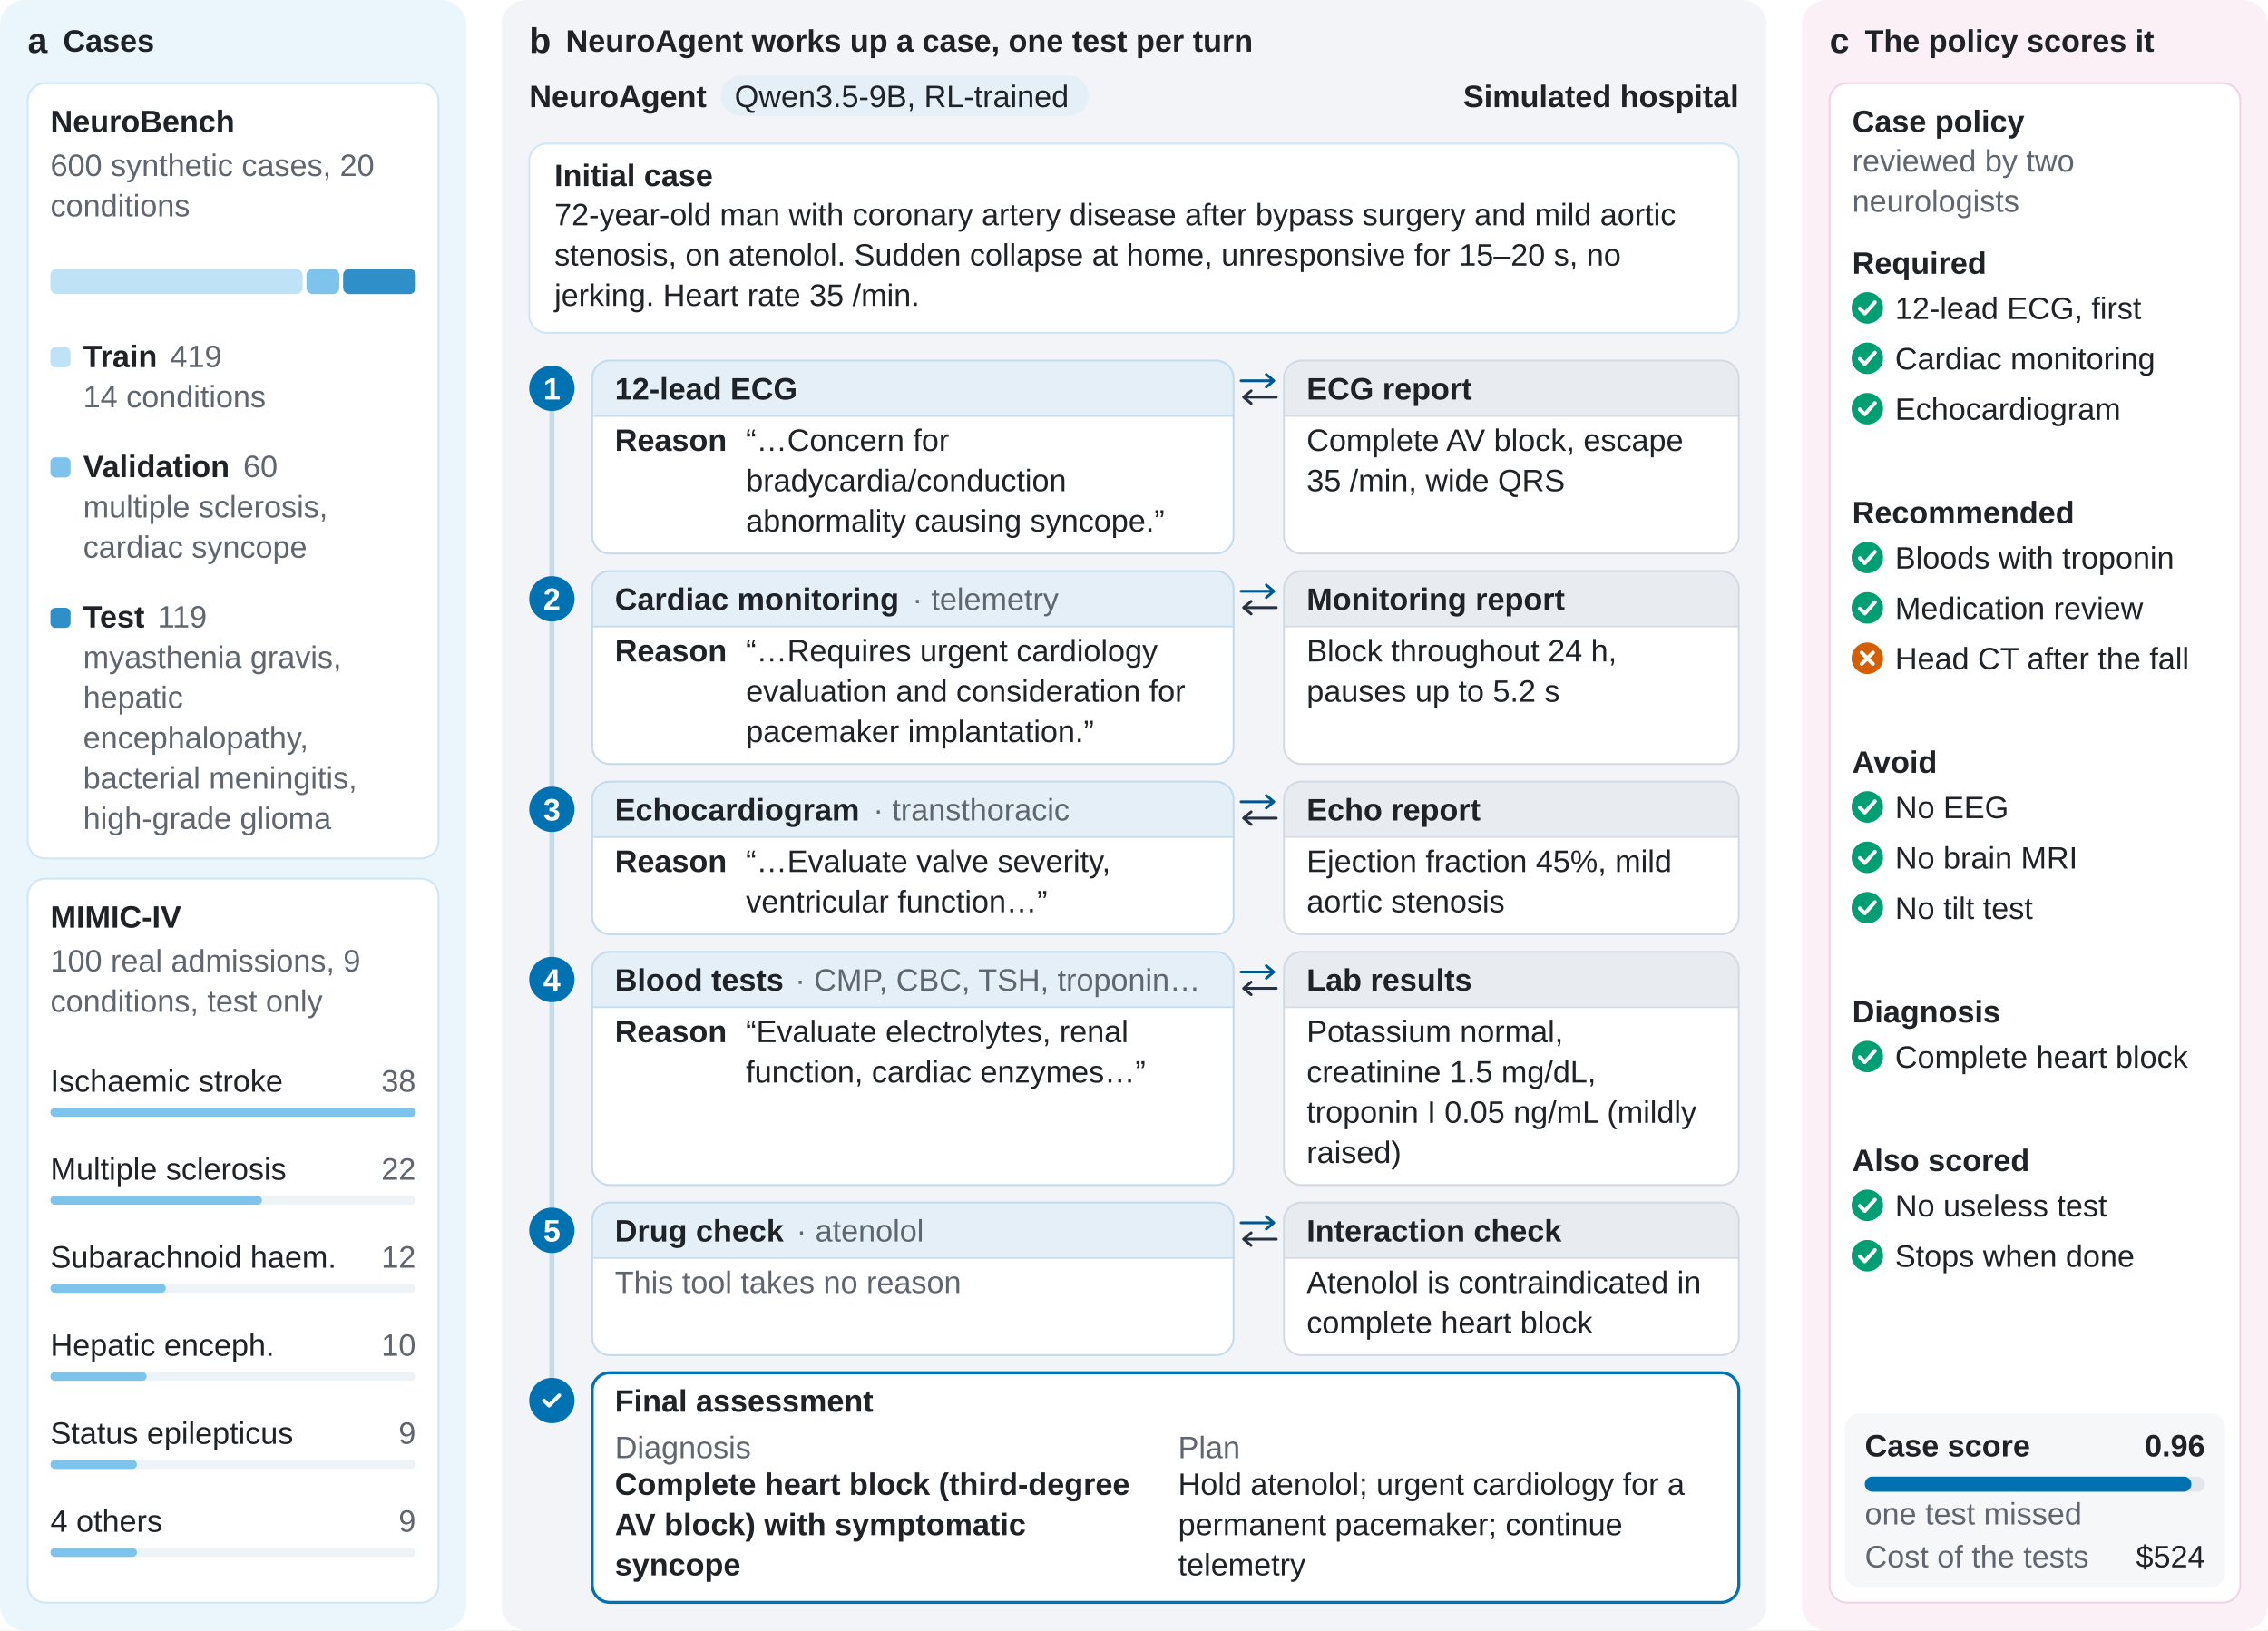
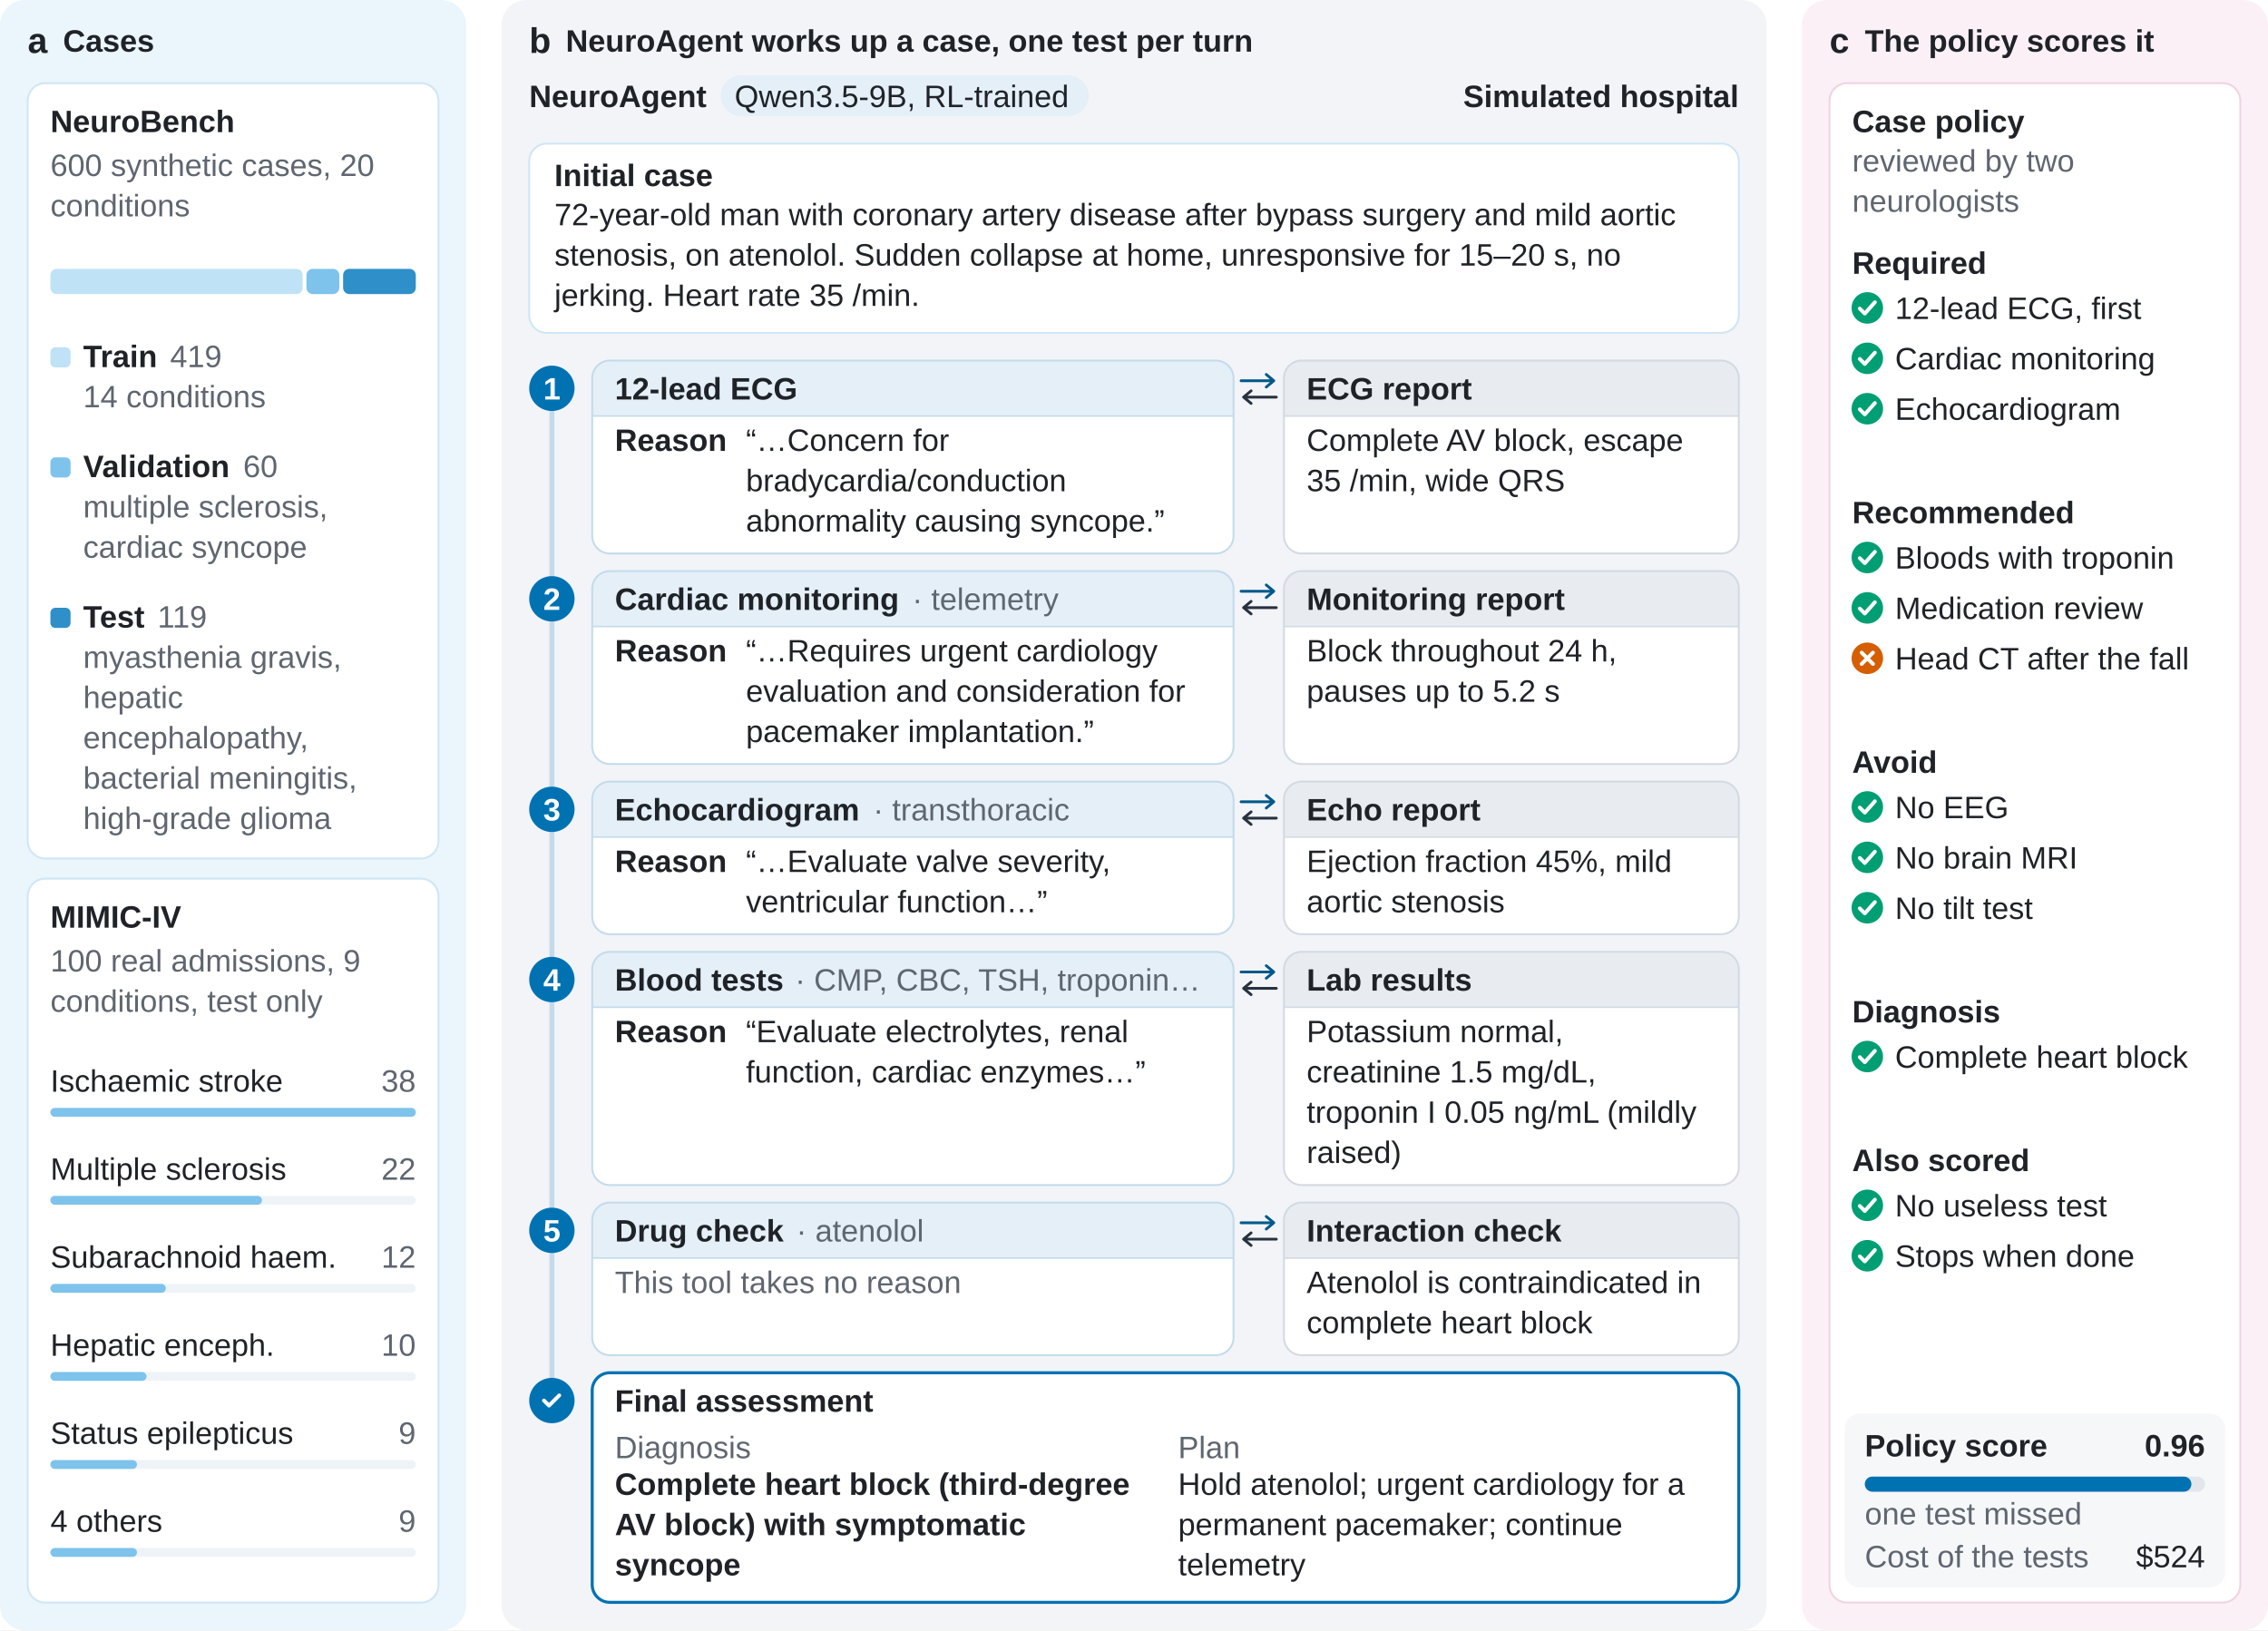
<svg xmlns="http://www.w3.org/2000/svg" viewBox="0 0 1800 1294" width="180mm" height="129.4mm">
  <rect width="1800" height="1294" fill="#FFFFFF" />
  <rect x="0.0" y="0.0" width="370.0" height="1294.0" rx="20" fill="#EAF5FC" stroke="none" stroke-width="0" />
  <text x="22.0" y="42.0" font-family="Arial, Helvetica, sans-serif" font-size="28.2" font-weight="bold" fill="#1F2328" text-anchor="start">a</text>
  <text x="50.0" y="41.0" font-family="Arial, Helvetica, sans-serif" font-size="24.6" font-weight="bold" fill="#1F2328" text-anchor="start">Cases</text>
  <rect x="22.0" y="66.0" width="326.0" height="615.4" rx="14" fill="#FFFFFF" stroke="#CFE6F5" stroke-width="1.5" />
  <text x="40.0" y="104.9" font-family="Arial, Helvetica, sans-serif" font-size="24.6" font-weight="bold" fill="#1F2328" text-anchor="start">NeuroBench</text>
  <text x="40.0" y="139.7" font-family="Arial, Helvetica, sans-serif" font-size="24.6" fill="#5F6670" text-anchor="start">600 synthetic cases, 20</text>
  <text x="40.0" y="171.7" font-family="Arial, Helvetica, sans-serif" font-size="24.6" fill="#5F6670" text-anchor="start">conditions</text>
  <rect x="40.0" y="213.4" width="200.2" height="20.0" rx="5" fill="#BFE2F6" stroke="none" stroke-width="0" />
  <rect x="243.2" y="213.4" width="26.1" height="20.0" rx="5" fill="#7DC3EC" stroke="none" stroke-width="0" />
  <rect x="272.3" y="213.4" width="57.7" height="20.0" rx="5" fill="#2F8FC9" stroke="none" stroke-width="0" />
  <rect x="40.0" y="275.6" width="16.0" height="16.0" rx="4" fill="#BFE2F6" stroke="none" stroke-width="0" />
  <text x="66.0" y="291.4" font-family="Arial, Helvetica, sans-serif" font-size="24.6" font-weight="bold" fill="#1F2328" text-anchor="start">Train</text>
  <text x="135.0" y="291.4" font-family="Arial, Helvetica, sans-serif" font-size="24.6" fill="#5F6670" text-anchor="start">419</text>
  <text x="66.0" y="323.3" font-family="Arial, Helvetica, sans-serif" font-size="24.6" fill="#5F6670" text-anchor="start">14 conditions</text>
  <rect x="40.0" y="363.0" width="16.0" height="16.0" rx="4" fill="#7DC3EC" stroke="none" stroke-width="0" />
  <text x="66.0" y="378.7" font-family="Arial, Helvetica, sans-serif" font-size="24.6" font-weight="bold" fill="#1F2328" text-anchor="start">Validation</text>
  <text x="193.0" y="378.7" font-family="Arial, Helvetica, sans-serif" font-size="24.6" fill="#5F6670" text-anchor="start">60</text>
  <text x="66.0" y="410.7" font-family="Arial, Helvetica, sans-serif" font-size="24.6" fill="#5F6670" text-anchor="start">multiple sclerosis,</text>
  <text x="66.0" y="442.7" font-family="Arial, Helvetica, sans-serif" font-size="24.6" fill="#5F6670" text-anchor="start">cardiac syncope</text>
  <rect x="40.0" y="482.4" width="16.0" height="16.0" rx="4" fill="#2F8FC9" stroke="none" stroke-width="0" />
  <text x="66.0" y="498.1" font-family="Arial, Helvetica, sans-serif" font-size="24.6" font-weight="bold" fill="#1F2328" text-anchor="start">Test</text>
  <text x="125.0" y="498.1" font-family="Arial, Helvetica, sans-serif" font-size="24.6" fill="#5F6670" text-anchor="start">119</text>
  <text x="66.0" y="530.1" font-family="Arial, Helvetica, sans-serif" font-size="24.6" fill="#5F6670" text-anchor="start">myasthenia gravis,</text>
  <text x="66.0" y="562.0" font-family="Arial, Helvetica, sans-serif" font-size="24.6" fill="#5F6670" text-anchor="start">hepatic</text>
  <text x="66.0" y="594.0" font-family="Arial, Helvetica, sans-serif" font-size="24.6" fill="#5F6670" text-anchor="start">encephalopathy,</text>
  <text x="66.0" y="626.0" font-family="Arial, Helvetica, sans-serif" font-size="24.6" fill="#5F6670" text-anchor="start">bacterial meningitis,</text>
  <text x="66.0" y="658.0" font-family="Arial, Helvetica, sans-serif" font-size="24.6" fill="#5F6670" text-anchor="start">high-grade glioma</text>
  <rect x="22.0" y="697.4" width="326.0" height="574.6" rx="14" fill="#FFFFFF" stroke="#CFE6F5" stroke-width="1.5" />
  <text x="40.0" y="736.3" font-family="Arial, Helvetica, sans-serif" font-size="24.6" font-weight="bold" fill="#1F2328" text-anchor="start">MIMIC-IV</text>
  <text x="40.0" y="771.1" font-family="Arial, Helvetica, sans-serif" font-size="24.6" fill="#5F6670" text-anchor="start">100 real admissions, 9</text>
  <text x="40.0" y="803.1" font-family="Arial, Helvetica, sans-serif" font-size="24.6" fill="#5F6670" text-anchor="start">conditions, test only</text>
  <text x="40.0" y="866.5" font-family="Arial, Helvetica, sans-serif" font-size="24.6" fill="#1F2328" text-anchor="start">Ischaemic stroke</text>
  <text x="330.0" y="866.5" font-family="Arial, Helvetica, sans-serif" font-size="24.6" fill="#5F6670" text-anchor="end">38</text>
  <rect x="40.0" y="879.4" width="290.0" height="7.0" rx="3.5" fill="#EEF3F7" stroke="none" stroke-width="0" />
  <rect x="40.0" y="879.4" width="290.0" height="7.0" rx="3.5" fill="#7DC3EC" stroke="none" stroke-width="0" />
  <text x="40.0" y="936.4" font-family="Arial, Helvetica, sans-serif" font-size="24.6" fill="#1F2328" text-anchor="start">Multiple sclerosis</text>
  <text x="330.0" y="936.4" font-family="Arial, Helvetica, sans-serif" font-size="24.6" fill="#5F6670" text-anchor="end">22</text>
  <rect x="40.0" y="949.2" width="290.0" height="7.0" rx="3.5" fill="#EEF3F7" stroke="none" stroke-width="0" />
  <rect x="40.0" y="949.2" width="167.9" height="7.0" rx="3.5" fill="#7DC3EC" stroke="none" stroke-width="0" />
  <text x="40.0" y="1006.2" font-family="Arial, Helvetica, sans-serif" font-size="24.6" fill="#1F2328" text-anchor="start">Subarachnoid haem.</text>
  <text x="330.0" y="1006.2" font-family="Arial, Helvetica, sans-serif" font-size="24.6" fill="#5F6670" text-anchor="end">12</text>
  <rect x="40.0" y="1019.1" width="290.0" height="7.0" rx="3.5" fill="#EEF3F7" stroke="none" stroke-width="0" />
  <rect x="40.0" y="1019.1" width="91.6" height="7.0" rx="3.5" fill="#7DC3EC" stroke="none" stroke-width="0" />
  <text x="40.0" y="1076.1" font-family="Arial, Helvetica, sans-serif" font-size="24.6" fill="#1F2328" text-anchor="start">Hepatic enceph.</text>
  <text x="330.0" y="1076.1" font-family="Arial, Helvetica, sans-serif" font-size="24.6" fill="#5F6670" text-anchor="end">10</text>
  <rect x="40.0" y="1089.0" width="290.0" height="7.0" rx="3.5" fill="#EEF3F7" stroke="none" stroke-width="0" />
  <rect x="40.0" y="1089.0" width="76.3" height="7.0" rx="3.5" fill="#7DC3EC" stroke="none" stroke-width="0" />
  <text x="40.0" y="1146.0" font-family="Arial, Helvetica, sans-serif" font-size="24.6" fill="#1F2328" text-anchor="start">Status epilepticus</text>
  <text x="330.0" y="1146.0" font-family="Arial, Helvetica, sans-serif" font-size="24.6" fill="#5F6670" text-anchor="end">9</text>
  <rect x="40.0" y="1158.9" width="290.0" height="7.0" rx="3.5" fill="#EEF3F7" stroke="none" stroke-width="0" />
  <rect x="40.0" y="1158.9" width="68.7" height="7.0" rx="3.5" fill="#7DC3EC" stroke="none" stroke-width="0" />
  <text x="40.0" y="1215.8" font-family="Arial, Helvetica, sans-serif" font-size="24.6" fill="#1F2328" text-anchor="start">4 others</text>
  <text x="330.0" y="1215.8" font-family="Arial, Helvetica, sans-serif" font-size="24.6" fill="#5F6670" text-anchor="end">9</text>
  <rect x="40.0" y="1228.7" width="290.0" height="7.0" rx="3.5" fill="#EEF3F7" stroke="none" stroke-width="0" />
  <rect x="40.0" y="1228.7" width="68.7" height="7.0" rx="3.5" fill="#7DC3EC" stroke="none" stroke-width="0" />
  <rect x="398.0" y="0.0" width="1004.0" height="1294.0" rx="20" fill="#F2F4F7" stroke="none" stroke-width="0" />
  <text x="420.0" y="42.0" font-family="Arial, Helvetica, sans-serif" font-size="28.2" font-weight="bold" fill="#1F2328" text-anchor="start">b</text>
  <text x="449.0" y="41.0" font-family="Arial, Helvetica, sans-serif" font-size="24.6" font-weight="bold" fill="#1F2328" text-anchor="start">NeuroAgent works up a case, one test per turn</text>
  <text x="420.0" y="85.0" font-family="Arial, Helvetica, sans-serif" font-size="24.6" font-weight="bold" fill="#1F2328" text-anchor="start">NeuroAgent</text>
  <rect x="572.0" y="60.0" width="292.0" height="32.0" rx="16" fill="#E4EFF7" stroke="none" stroke-width="0" />
  <text x="583.0" y="85.0" font-family="Arial, Helvetica, sans-serif" font-size="24.6" fill="#1F2328" text-anchor="start">Qwen3.5-9B, RL-trained</text>
  <text x="1380.0" y="85.0" font-family="Arial, Helvetica, sans-serif" font-size="24.6" font-weight="bold" fill="#1F2328" text-anchor="end">Simulated hospital</text>
  <rect x="420.0" y="114.0" width="960.0" height="150.2" rx="14" fill="#FFFFFF" stroke="#CFE6F5" stroke-width="1.5" />
  <text x="440.0" y="147.7" font-family="Arial, Helvetica, sans-serif" font-size="24.6" font-weight="bold" fill="#1F2328" text-anchor="start">Initial case</text>
  <text x="440.0" y="178.8" font-family="Arial, Helvetica, sans-serif" font-size="24.6" fill="#1F2328" text-anchor="start">72-year-old man with coronary artery disease after bypass surgery and mild aortic</text>
  <text x="440.0" y="210.8" font-family="Arial, Helvetica, sans-serif" font-size="24.6" fill="#1F2328" text-anchor="start">stenosis, on atenolol. Sudden collapse at home, unresponsive for 15–20 s, no</text>
  <text x="440.0" y="242.8" font-family="Arial, Helvetica, sans-serif" font-size="24.6" fill="#1F2328" text-anchor="start">jerking. Heart rate 35 /min.</text>
  <rect x="470.0" y="286.2" width="509.0" height="153.1" rx="14" fill="#FFFFFF" stroke="none" stroke-width="0" />
  <path d="M470,330.208 V300.208 A14,14 0 0 1 484,286.208 H964.953 A14,14 0 0 1 978.953,300.208 V330.208 Z" fill="#E4EFF7" />
  <path d="M470,330.208 H978.953" stroke="#C4DBEC" stroke-width="1.2" />
  <rect x="470.0" y="286.2" width="509.0" height="153.1" rx="14" fill="none" stroke="#C4DBEC" stroke-width="1.5" />
  <text x="488.0" y="317.1" font-family="Arial, Helvetica, sans-serif" font-size="24.6" font-weight="bold" fill="#1F2328" text-anchor="start">12-lead ECG</text>
  <text x="488.0" y="357.9" font-family="Arial, Helvetica, sans-serif" font-size="24.6" font-weight="bold" fill="#1F2328" text-anchor="start">Reason</text>
  <text x="592.0" y="357.9" font-family="Arial, Helvetica, sans-serif" font-size="24.6" fill="#1F2328" text-anchor="start">“…Concern for</text>
  <text x="592.0" y="389.9" font-family="Arial, Helvetica, sans-serif" font-size="24.6" fill="#1F2328" text-anchor="start">bradycardia/conduction</text>
  <text x="592.0" y="421.9" font-family="Arial, Helvetica, sans-serif" font-size="24.6" fill="#1F2328" text-anchor="start">abnormality causing syncope.”</text>
  <path d="M984.953,302.208 H1010.953 M1004.953,297.208 l6,5 l-6,5" fill="none" stroke="#00588A" stroke-width="2.2" stroke-linecap="round" stroke-linejoin="round" />
  <path d="M1012.953,315.208 H986.953 M992.953,310.208 l-6,5 l6,5" fill="none" stroke="#27313F" stroke-width="2.2" stroke-linecap="round" stroke-linejoin="round" />
  <rect x="1019.0" y="286.2" width="361.0" height="153.1" rx="14" fill="#FFFFFF" stroke="none" stroke-width="0" />
  <path d="M1018.953,330.208 V300.208 A14,14 0 0 1 1032.953,286.208 H1366.0 A14,14 0 0 1 1380.0,300.208 V330.208 Z" fill="#E8ECF1" />
  <path d="M1018.953,330.208 H1380.0" stroke="#D3DAE3" stroke-width="1.2" />
  <rect x="1019.0" y="286.2" width="361.0" height="153.1" rx="14" fill="none" stroke="#D3DAE3" stroke-width="1.5" />
  <text x="1037.0" y="317.1" font-family="Arial, Helvetica, sans-serif" font-size="24.6" font-weight="bold" fill="#1F2328" text-anchor="start">ECG report</text>
  <text x="1037.0" y="357.9" font-family="Arial, Helvetica, sans-serif" font-size="24.6" fill="#1F2328" text-anchor="start">Complete AV block, escape</text>
  <text x="1037.0" y="389.9" font-family="Arial, Helvetica, sans-serif" font-size="24.6" fill="#1F2328" text-anchor="start">35 /min, wide QRS</text>
  <rect x="470.0" y="453.3" width="509.0" height="153.1" rx="14" fill="#FFFFFF" stroke="none" stroke-width="0" />
  <path d="M470,497.292 V467.292 A14,14 0 0 1 484,453.292 H964.953 A14,14 0 0 1 978.953,467.292 V497.292 Z" fill="#E4EFF7" />
  <path d="M470,497.292 H978.953" stroke="#C4DBEC" stroke-width="1.2" />
  <rect x="470.0" y="453.3" width="509.0" height="153.1" rx="14" fill="none" stroke="#C4DBEC" stroke-width="1.5" />
  <text x="488.0" y="484.1" font-family="Arial, Helvetica, sans-serif" font-size="24.6" font-weight="bold" fill="#1F2328" text-anchor="start">Cardiac monitoring</text>
  <text x="724.0" y="484.1" font-family="Arial, Helvetica, sans-serif" font-size="24.6" fill="#5F6670" text-anchor="start">· telemetry</text>
  <text x="488.0" y="525.0" font-family="Arial, Helvetica, sans-serif" font-size="24.6" font-weight="bold" fill="#1F2328" text-anchor="start">Reason</text>
  <text x="592.0" y="525.0" font-family="Arial, Helvetica, sans-serif" font-size="24.6" fill="#1F2328" text-anchor="start">“…Requires urgent cardiology</text>
  <text x="592.0" y="557.0" font-family="Arial, Helvetica, sans-serif" font-size="24.6" fill="#1F2328" text-anchor="start">evaluation and consideration for</text>
  <text x="592.0" y="589.0" font-family="Arial, Helvetica, sans-serif" font-size="24.6" fill="#1F2328" text-anchor="start">pacemaker implantation.”</text>
  <path d="M984.953,469.292 H1010.953 M1004.953,464.292 l6,5 l-6,5" fill="none" stroke="#00588A" stroke-width="2.2" stroke-linecap="round" stroke-linejoin="round" />
  <path d="M1012.953,482.292 H986.953 M992.953,477.292 l-6,5 l6,5" fill="none" stroke="#27313F" stroke-width="2.2" stroke-linecap="round" stroke-linejoin="round" />
  <rect x="1019.0" y="453.3" width="361.0" height="153.1" rx="14" fill="#FFFFFF" stroke="none" stroke-width="0" />
  <path d="M1018.953,497.292 V467.292 A14,14 0 0 1 1032.953,453.292 H1366.0 A14,14 0 0 1 1380.0,467.292 V497.292 Z" fill="#E8ECF1" />
  <path d="M1018.953,497.292 H1380.0" stroke="#D3DAE3" stroke-width="1.2" />
  <rect x="1019.0" y="453.3" width="361.0" height="153.1" rx="14" fill="none" stroke="#D3DAE3" stroke-width="1.5" />
  <text x="1037.0" y="484.1" font-family="Arial, Helvetica, sans-serif" font-size="24.6" font-weight="bold" fill="#1F2328" text-anchor="start">Monitoring report</text>
  <text x="1037.0" y="525.0" font-family="Arial, Helvetica, sans-serif" font-size="24.6" fill="#1F2328" text-anchor="start">Block throughout 24 h,</text>
  <text x="1037.0" y="557.0" font-family="Arial, Helvetica, sans-serif" font-size="24.6" fill="#1F2328" text-anchor="start">pauses up to 5.2 s</text>
  <rect x="470.0" y="620.4" width="509.0" height="121.1" rx="14" fill="#FFFFFF" stroke="none" stroke-width="0" />
  <path d="M470,664.376 V634.376 A14,14 0 0 1 484,620.376 H964.953 A14,14 0 0 1 978.953,634.376 V664.376 Z" fill="#E4EFF7" />
  <path d="M470,664.376 H978.953" stroke="#C4DBEC" stroke-width="1.2" />
  <rect x="470.0" y="620.4" width="509.0" height="121.1" rx="14" fill="none" stroke="#C4DBEC" stroke-width="1.5" />
  <text x="488.0" y="651.2" font-family="Arial, Helvetica, sans-serif" font-size="24.6" font-weight="bold" fill="#1F2328" text-anchor="start">Echocardiogram</text>
  <text x="693.0" y="651.2" font-family="Arial, Helvetica, sans-serif" font-size="24.6" fill="#5F6670" text-anchor="start">· transthoracic</text>
  <text x="488.0" y="692.1" font-family="Arial, Helvetica, sans-serif" font-size="24.6" font-weight="bold" fill="#1F2328" text-anchor="start">Reason</text>
  <text x="592.0" y="692.1" font-family="Arial, Helvetica, sans-serif" font-size="24.6" fill="#1F2328" text-anchor="start">“…Evaluate valve severity,</text>
  <text x="592.0" y="724.1" font-family="Arial, Helvetica, sans-serif" font-size="24.6" fill="#1F2328" text-anchor="start">ventricular function…”</text>
  <path d="M984.953,636.376 H1010.953 M1004.953,631.376 l6,5 l-6,5" fill="none" stroke="#00588A" stroke-width="2.2" stroke-linecap="round" stroke-linejoin="round" />
  <path d="M1012.953,649.376 H986.953 M992.953,644.376 l-6,5 l6,5" fill="none" stroke="#27313F" stroke-width="2.2" stroke-linecap="round" stroke-linejoin="round" />
  <rect x="1019.0" y="620.4" width="361.0" height="121.1" rx="14" fill="#FFFFFF" stroke="none" stroke-width="0" />
  <path d="M1018.953,664.376 V634.376 A14,14 0 0 1 1032.953,620.376 H1366.0 A14,14 0 0 1 1380.0,634.376 V664.376 Z" fill="#E8ECF1" />
  <path d="M1018.953,664.376 H1380.0" stroke="#D3DAE3" stroke-width="1.2" />
  <rect x="1019.0" y="620.4" width="361.0" height="121.1" rx="14" fill="none" stroke="#D3DAE3" stroke-width="1.5" />
  <text x="1037.0" y="651.2" font-family="Arial, Helvetica, sans-serif" font-size="24.6" font-weight="bold" fill="#1F2328" text-anchor="start">Echo report</text>
  <text x="1037.0" y="692.1" font-family="Arial, Helvetica, sans-serif" font-size="24.6" fill="#1F2328" text-anchor="start">Ejection fraction 45%, mild</text>
  <text x="1037.0" y="724.1" font-family="Arial, Helvetica, sans-serif" font-size="24.6" fill="#1F2328" text-anchor="start">aortic stenosis</text>
  <rect x="470.0" y="755.5" width="509.0" height="185.1" rx="14" fill="#FFFFFF" stroke="none" stroke-width="0" />
  <path d="M470,799.48 V769.48 A14,14 0 0 1 484,755.48 H964.953 A14,14 0 0 1 978.953,769.48 V799.48 Z" fill="#E4EFF7" />
  <path d="M470,799.48 H978.953" stroke="#C4DBEC" stroke-width="1.2" />
  <rect x="470.0" y="755.5" width="509.0" height="185.1" rx="14" fill="none" stroke="#C4DBEC" stroke-width="1.5" />
  <text x="488.0" y="786.3" font-family="Arial, Helvetica, sans-serif" font-size="24.6" font-weight="bold" fill="#1F2328" text-anchor="start">Blood tests</text>
  <text x="631.0" y="786.3" font-family="Arial, Helvetica, sans-serif" font-size="24.6" fill="#5F6670" text-anchor="start">· CMP, CBC, TSH, troponin…</text>
  <text x="488.0" y="827.2" font-family="Arial, Helvetica, sans-serif" font-size="24.6" font-weight="bold" fill="#1F2328" text-anchor="start">Reason</text>
  <text x="592.0" y="827.2" font-family="Arial, Helvetica, sans-serif" font-size="24.6" fill="#1F2328" text-anchor="start">“Evaluate electrolytes, renal</text>
  <text x="592.0" y="859.2" font-family="Arial, Helvetica, sans-serif" font-size="24.6" fill="#1F2328" text-anchor="start">function, cardiac enzymes…”</text>
  <path d="M984.953,771.48 H1010.953 M1004.953,766.48 l6,5 l-6,5" fill="none" stroke="#00588A" stroke-width="2.2" stroke-linecap="round" stroke-linejoin="round" />
  <path d="M1012.953,784.48 H986.953 M992.953,779.48 l-6,5 l6,5" fill="none" stroke="#27313F" stroke-width="2.2" stroke-linecap="round" stroke-linejoin="round" />
  <rect x="1019.0" y="755.5" width="361.0" height="185.1" rx="14" fill="#FFFFFF" stroke="none" stroke-width="0" />
  <path d="M1018.953,799.48 V769.48 A14,14 0 0 1 1032.953,755.48 H1366.0 A14,14 0 0 1 1380.0,769.48 V799.48 Z" fill="#E8ECF1" />
  <path d="M1018.953,799.48 H1380.0" stroke="#D3DAE3" stroke-width="1.2" />
  <rect x="1019.0" y="755.5" width="361.0" height="185.1" rx="14" fill="none" stroke="#D3DAE3" stroke-width="1.5" />
  <text x="1037.0" y="786.3" font-family="Arial, Helvetica, sans-serif" font-size="24.6" font-weight="bold" fill="#1F2328" text-anchor="start">Lab results</text>
  <text x="1037.0" y="827.2" font-family="Arial, Helvetica, sans-serif" font-size="24.6" fill="#1F2328" text-anchor="start">Potassium normal,</text>
  <text x="1037.0" y="859.2" font-family="Arial, Helvetica, sans-serif" font-size="24.6" fill="#1F2328" text-anchor="start">creatinine 1.5 mg/dL,</text>
  <text x="1037.0" y="891.2" font-family="Arial, Helvetica, sans-serif" font-size="24.6" fill="#1F2328" text-anchor="start">troponin I 0.05 ng/mL (mildly</text>
  <text x="1037.0" y="923.1" font-family="Arial, Helvetica, sans-serif" font-size="24.6" fill="#1F2328" text-anchor="start">raised)</text>
  <rect x="470.0" y="954.5" width="509.0" height="121.1" rx="14" fill="#FFFFFF" stroke="none" stroke-width="0" />
  <path d="M470,998.544 V968.544 A14,14 0 0 1 484,954.544 H964.953 A14,14 0 0 1 978.953,968.544 V998.544 Z" fill="#E4EFF7" />
  <path d="M470,998.544 H978.953" stroke="#C4DBEC" stroke-width="1.2" />
  <rect x="470.0" y="954.5" width="509.0" height="121.1" rx="14" fill="none" stroke="#C4DBEC" stroke-width="1.5" />
  <text x="488.0" y="985.4" font-family="Arial, Helvetica, sans-serif" font-size="24.6" font-weight="bold" fill="#1F2328" text-anchor="start">Drug check</text>
  <text x="632.0" y="985.4" font-family="Arial, Helvetica, sans-serif" font-size="24.6" fill="#5F6670" text-anchor="start">· atenolol</text>
  <text x="488.0" y="1026.3" font-family="Arial, Helvetica, sans-serif" font-size="24.6" fill="#5F6670" text-anchor="start">This tool takes no reason</text>
  <path d="M984.953,970.544 H1010.953 M1004.953,965.544 l6,5 l-6,5" fill="none" stroke="#00588A" stroke-width="2.2" stroke-linecap="round" stroke-linejoin="round" />
  <path d="M1012.953,983.544 H986.953 M992.953,978.544 l-6,5 l6,5" fill="none" stroke="#27313F" stroke-width="2.2" stroke-linecap="round" stroke-linejoin="round" />
  <rect x="1019.0" y="954.5" width="361.0" height="121.1" rx="14" fill="#FFFFFF" stroke="none" stroke-width="0" />
  <path d="M1018.953,998.544 V968.544 A14,14 0 0 1 1032.953,954.544 H1366.0 A14,14 0 0 1 1380.0,968.544 V998.544 Z" fill="#E8ECF1" />
  <path d="M1018.953,998.544 H1380.0" stroke="#D3DAE3" stroke-width="1.2" />
  <rect x="1019.0" y="954.5" width="361.0" height="121.1" rx="14" fill="none" stroke="#D3DAE3" stroke-width="1.5" />
  <text x="1037.0" y="985.4" font-family="Arial, Helvetica, sans-serif" font-size="24.6" font-weight="bold" fill="#1F2328" text-anchor="start">Interaction check</text>
  <text x="1037.0" y="1026.3" font-family="Arial, Helvetica, sans-serif" font-size="24.6" fill="#1F2328" text-anchor="start">Atenolol is contraindicated in</text>
  <text x="1037.0" y="1058.2" font-family="Arial, Helvetica, sans-serif" font-size="24.6" fill="#1F2328" text-anchor="start">complete heart block</text>
  <rect x="470.0" y="1089.6" width="910.0" height="182.2" rx="14" fill="#FFFFFF" stroke="#0072B2" stroke-width="2.4" />
  <text x="488.0" y="1120.5" font-family="Arial, Helvetica, sans-serif" font-size="24.6" font-weight="bold" fill="#1F2328" text-anchor="start">Final assessment</text>
  <text x="488.0" y="1157.4" font-family="Arial, Helvetica, sans-serif" font-size="24.6" fill="#5F6670" text-anchor="start">Diagnosis</text>
  <text x="488.0" y="1186.5" font-family="Arial, Helvetica, sans-serif" font-size="24.6" font-weight="bold" fill="#1F2328" text-anchor="start">Complete heart block (third-degree</text>
  <text x="488.0" y="1218.5" font-family="Arial, Helvetica, sans-serif" font-size="24.6" font-weight="bold" fill="#1F2328" text-anchor="start">AV block) with symptomatic</text>
  <text x="488.0" y="1250.4" font-family="Arial, Helvetica, sans-serif" font-size="24.6" font-weight="bold" fill="#1F2328" text-anchor="start">syncope</text>
  <text x="935.0" y="1157.4" font-family="Arial, Helvetica, sans-serif" font-size="24.6" fill="#5F6670" text-anchor="start">Plan</text>
  <text x="935.0" y="1186.5" font-family="Arial, Helvetica, sans-serif" font-size="24.6" fill="#1F2328" text-anchor="start">Hold atenolol; urgent cardiology for a</text>
  <text x="935.0" y="1218.5" font-family="Arial, Helvetica, sans-serif" font-size="24.6" fill="#1F2328" text-anchor="start">permanent pacemaker; continue</text>
  <text x="935.0" y="1250.4" font-family="Arial, Helvetica, sans-serif" font-size="24.6" fill="#1F2328" text-anchor="start">telemetry</text>
  <path d="M438,308.208 V1111.648" stroke="#C4DBEC" stroke-width="4" />
  <circle cx="438" cy="308.208" r="18" fill="#0072B2" />
  <text x="438.0" y="317.1" font-family="Arial, Helvetica, sans-serif" font-size="24.6" font-weight="bold" fill="#FFFFFF" text-anchor="middle">1</text>
  <circle cx="438" cy="475.292" r="18" fill="#0072B2" />
  <text x="438.0" y="484.1" font-family="Arial, Helvetica, sans-serif" font-size="24.6" font-weight="bold" fill="#FFFFFF" text-anchor="middle">2</text>
  <circle cx="438" cy="642.376" r="18" fill="#0072B2" />
  <text x="438.0" y="651.2" font-family="Arial, Helvetica, sans-serif" font-size="24.6" font-weight="bold" fill="#FFFFFF" text-anchor="middle">3</text>
  <circle cx="438" cy="777.48" r="18" fill="#0072B2" />
  <text x="438.0" y="786.3" font-family="Arial, Helvetica, sans-serif" font-size="24.6" font-weight="bold" fill="#FFFFFF" text-anchor="middle">4</text>
  <circle cx="438" cy="976.544" r="18" fill="#0072B2" />
  <text x="438.0" y="985.4" font-family="Arial, Helvetica, sans-serif" font-size="24.6" font-weight="bold" fill="#FFFFFF" text-anchor="middle">5</text>
  <circle cx="438" cy="1111.648" r="18" fill="#0072B2" />
  <g transform="translate(438.0,1111.6) scale(0.9)">
    <path d="M-7,0 l4.5,4.5 l9,-9" fill="none" stroke="#FFFFFF" stroke-width="3.33" stroke-linecap="round" stroke-linejoin="round" />
  </g>
  <rect x="1430.0" y="0.0" width="370.0" height="1294.0" rx="20" fill="#FBF0F6" stroke="none" stroke-width="0" />
  <text x="1452.0" y="42.0" font-family="Arial, Helvetica, sans-serif" font-size="28.2" font-weight="bold" fill="#1F2328" text-anchor="start">c</text>
  <text x="1480.0" y="41.0" font-family="Arial, Helvetica, sans-serif" font-size="24.6" font-weight="bold" fill="#1F2328" text-anchor="start">The policy scores it</text>
  <rect x="1452.0" y="66.0" width="326.0" height="1206.0" rx="14" fill="#FFFFFF" stroke="#F0D3E4" stroke-width="1.5" />
  <text x="1470.0" y="104.9" font-family="Arial, Helvetica, sans-serif" font-size="24.6" font-weight="bold" fill="#1F2328" text-anchor="start">Case policy</text>
  <text x="1470.0" y="136.2" font-family="Arial, Helvetica, sans-serif" font-size="24.6" fill="#5F6670" text-anchor="start">reviewed by two</text>
  <text x="1470.0" y="168.1" font-family="Arial, Helvetica, sans-serif" font-size="24.6" fill="#5F6670" text-anchor="start">neurologists</text>
  <text x="1470.0" y="217.3" font-family="Arial, Helvetica, sans-serif" font-size="24.6" font-weight="bold" fill="#1F2328" text-anchor="start">Required</text>
  <circle cx="1482.0" cy="244.4" r="12.5" fill="#009E73" />
  <path d="M1476.0,244.9 l4,4 l8,-9" fill="none" stroke="#fff" stroke-width="3" stroke-linecap="round" stroke-linejoin="round" />
  <text x="1504.0" y="253.2" font-family="Arial, Helvetica, sans-serif" font-size="24.6" fill="#1F2328" text-anchor="start">12-lead ECG, first</text>
  <circle cx="1482.0" cy="284.4" r="12.5" fill="#009E73" />
  <path d="M1476.0,284.9 l4,4 l8,-9" fill="none" stroke="#fff" stroke-width="3" stroke-linecap="round" stroke-linejoin="round" />
  <text x="1504.0" y="293.2" font-family="Arial, Helvetica, sans-serif" font-size="24.6" fill="#1F2328" text-anchor="start">Cardiac monitoring</text>
  <circle cx="1482.0" cy="324.4" r="12.5" fill="#009E73" />
  <path d="M1476.0,324.9 l4,4 l8,-9" fill="none" stroke="#fff" stroke-width="3" stroke-linecap="round" stroke-linejoin="round" />
  <text x="1504.0" y="333.2" font-family="Arial, Helvetica, sans-serif" font-size="24.6" fill="#1F2328" text-anchor="start">Echocardiogram</text>
  <text x="1470.0" y="415.3" font-family="Arial, Helvetica, sans-serif" font-size="24.6" font-weight="bold" fill="#1F2328" text-anchor="start">Recommended</text>
  <circle cx="1482.0" cy="442.5" r="12.5" fill="#009E73" />
  <path d="M1476.0,443.0 l4,4 l8,-9" fill="none" stroke="#fff" stroke-width="3" stroke-linecap="round" stroke-linejoin="round" />
  <text x="1504.0" y="451.3" font-family="Arial, Helvetica, sans-serif" font-size="24.6" fill="#1F2328" text-anchor="start">Bloods with troponin</text>
  <circle cx="1482.0" cy="482.5" r="12.5" fill="#009E73" />
  <path d="M1476.0,483.0 l4,4 l8,-9" fill="none" stroke="#fff" stroke-width="3" stroke-linecap="round" stroke-linejoin="round" />
  <text x="1504.0" y="491.3" font-family="Arial, Helvetica, sans-serif" font-size="24.6" fill="#1F2328" text-anchor="start">Medication review</text>
  <circle cx="1482.0" cy="522.5" r="12.5" fill="#D55E00" />
  <path d="M1477.5,518.0 l9,9 M1486.5,518.0 l-9,9" stroke="#fff" stroke-width="3" stroke-linecap="round" />
  <text x="1504.0" y="531.3" font-family="Arial, Helvetica, sans-serif" font-size="24.6" fill="#1F2328" text-anchor="start">Head CT after the fall</text>
  <text x="1470.0" y="613.4" font-family="Arial, Helvetica, sans-serif" font-size="24.6" font-weight="bold" fill="#1F2328" text-anchor="start">Avoid</text>
  <circle cx="1482.0" cy="640.5" r="12.5" fill="#009E73" />
  <path d="M1476.0,641.0 l4,4 l8,-9" fill="none" stroke="#fff" stroke-width="3" stroke-linecap="round" stroke-linejoin="round" />
  <text x="1504.0" y="649.4" font-family="Arial, Helvetica, sans-serif" font-size="24.6" fill="#1F2328" text-anchor="start">No EEG</text>
  <circle cx="1482.0" cy="680.5" r="12.5" fill="#009E73" />
  <path d="M1476.0,681.0 l4,4 l8,-9" fill="none" stroke="#fff" stroke-width="3" stroke-linecap="round" stroke-linejoin="round" />
  <text x="1504.0" y="689.4" font-family="Arial, Helvetica, sans-serif" font-size="24.6" fill="#1F2328" text-anchor="start">No brain MRI</text>
  <circle cx="1482.0" cy="720.5" r="12.5" fill="#009E73" />
  <path d="M1476.0,721.0 l4,4 l8,-9" fill="none" stroke="#fff" stroke-width="3" stroke-linecap="round" stroke-linejoin="round" />
  <text x="1504.0" y="729.4" font-family="Arial, Helvetica, sans-serif" font-size="24.6" fill="#1F2328" text-anchor="start">No tilt test</text>
  <text x="1470.0" y="811.5" font-family="Arial, Helvetica, sans-serif" font-size="24.6" font-weight="bold" fill="#1F2328" text-anchor="start">Diagnosis</text>
  <circle cx="1482.0" cy="838.6" r="12.5" fill="#009E73" />
  <path d="M1476.0,839.1 l4,4 l8,-9" fill="none" stroke="#fff" stroke-width="3" stroke-linecap="round" stroke-linejoin="round" />
  <text x="1504.0" y="847.5" font-family="Arial, Helvetica, sans-serif" font-size="24.6" fill="#1F2328" text-anchor="start">Complete heart block</text>
  <text x="1470.0" y="929.5" font-family="Arial, Helvetica, sans-serif" font-size="24.6" font-weight="bold" fill="#1F2328" text-anchor="start">Also scored</text>
  <circle cx="1482.0" cy="956.7" r="12.5" fill="#009E73" />
  <path d="M1476.0,957.2 l4,4 l8,-9" fill="none" stroke="#fff" stroke-width="3" stroke-linecap="round" stroke-linejoin="round" />
  <text x="1504.0" y="965.5" font-family="Arial, Helvetica, sans-serif" font-size="24.6" fill="#1F2328" text-anchor="start">No useless test</text>
  <circle cx="1482.0" cy="996.7" r="12.5" fill="#009E73" />
  <path d="M1476.0,997.2 l4,4 l8,-9" fill="none" stroke="#fff" stroke-width="3" stroke-linecap="round" stroke-linejoin="round" />
  <text x="1504.0" y="1005.5" font-family="Arial, Helvetica, sans-serif" font-size="24.6" fill="#1F2328" text-anchor="start">Stops when done</text>
  <rect x="1464.0" y="1122.0" width="302.0" height="138.0" rx="12" fill="#F6F7F9" stroke="none" stroke-width="0" />
-   <text x="1480.0" y="1156.0" font-family="Arial, Helvetica, sans-serif" font-size="24.6" font-weight="bold" fill="#1F2328" text-anchor="start">Case score</text>
+   <text x="1480.0" y="1156.0" font-family="Arial, Helvetica, sans-serif" font-size="24.6" font-weight="bold" fill="#1F2328" text-anchor="start">Policy score</text>
  <text x="1750.0" y="1156.0" font-family="Arial, Helvetica, sans-serif" font-size="24.6" font-weight="bold" fill="#1F2328" text-anchor="end">0.96</text>
  <rect x="1480.0" y="1172.0" width="270.0" height="12.0" rx="6" fill="#E3E6EA" stroke="none" stroke-width="0" />
  <rect x="1480.0" y="1172.0" width="259.2" height="12.0" rx="6" fill="#0072B2" stroke="none" stroke-width="0" />
  <text x="1480.0" y="1210.0" font-family="Arial, Helvetica, sans-serif" font-size="24.6" fill="#5F6670" text-anchor="start">one test missed</text>
  <text x="1480.0" y="1244.0" font-family="Arial, Helvetica, sans-serif" font-size="24.6" fill="#5F6670" text-anchor="start">Cost of the tests</text>
  <text x="1750.0" y="1244.0" font-family="Arial, Helvetica, sans-serif" font-size="24.6" fill="#1F2328" text-anchor="end">$524</text>
</svg>
